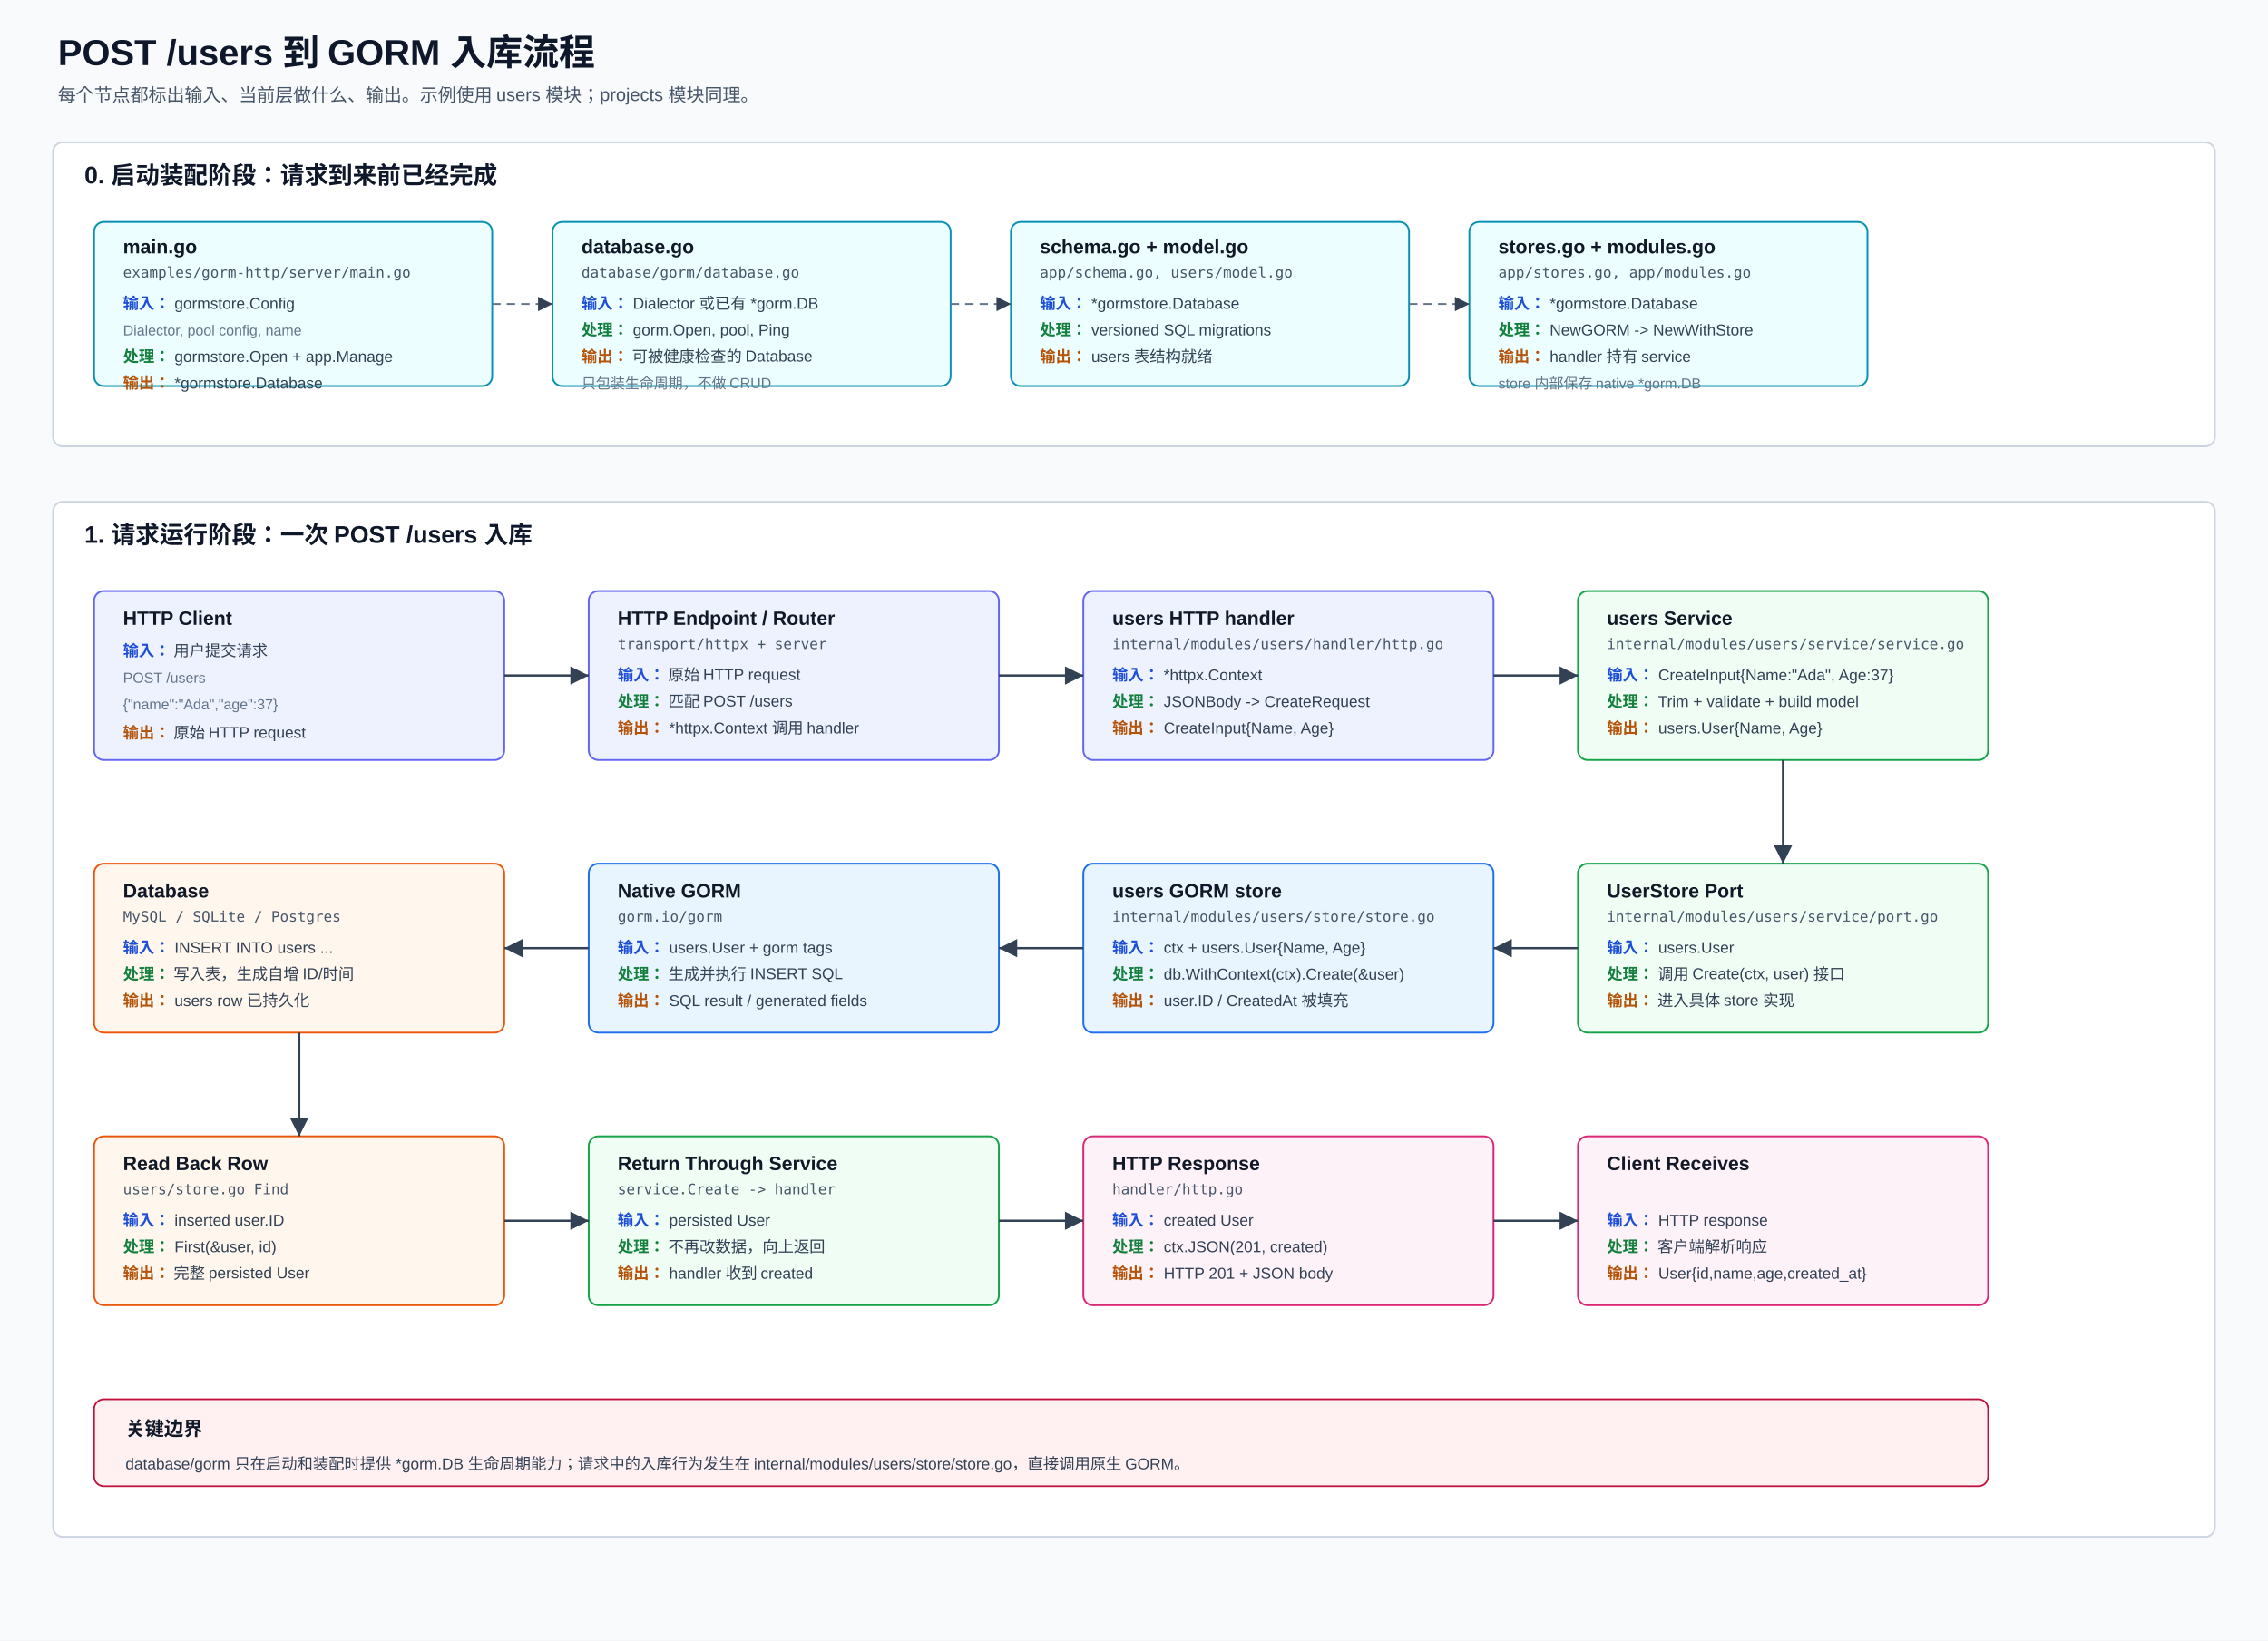
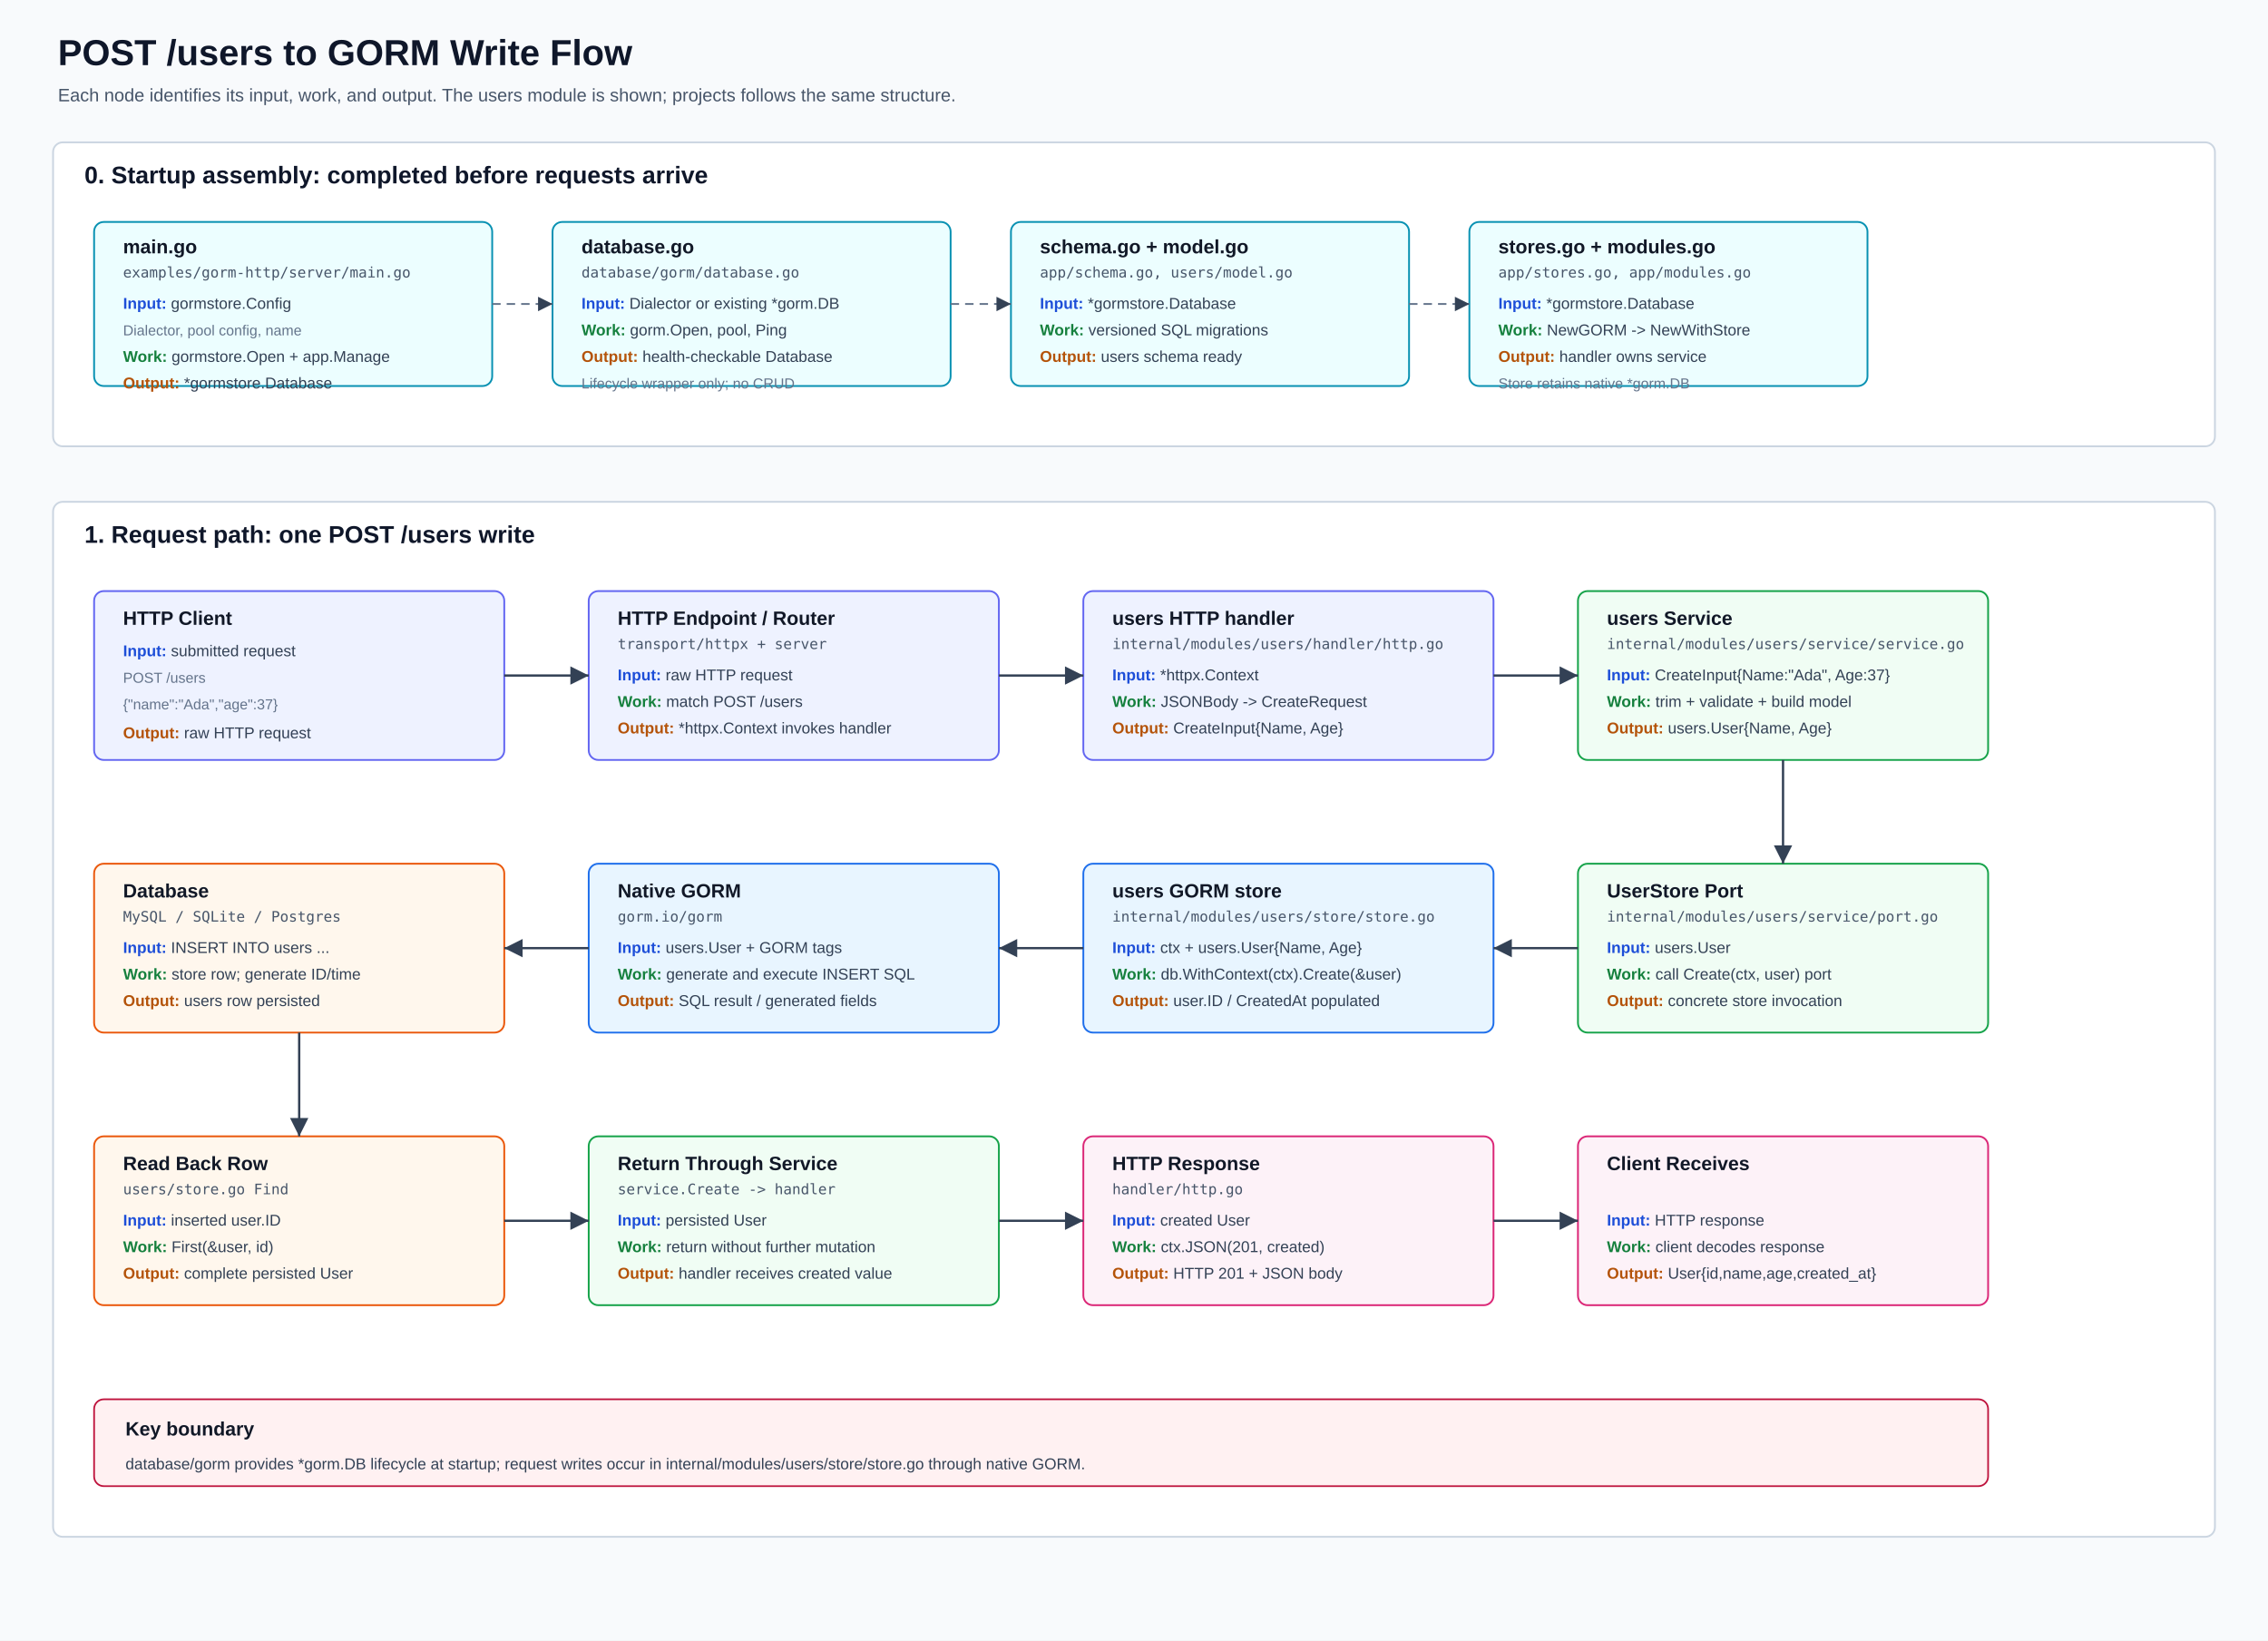
<svg xmlns="http://www.w3.org/2000/svg" width="1880" height="1360" viewBox="0 0 1880 1360" role="img" aria-labelledby="title desc">
  <defs>
    <marker id="arrow" markerWidth="12" markerHeight="12" refX="10" refY="6" orient="auto" markerUnits="strokeWidth">
      <path d="M2,2 L10,6 L2,10 Z" fill="#334155" />
    </marker>
    <style>
      .bg { fill: #f8fafc; }
      .title { font: 700 30px Arial, 'Microsoft YaHei', sans-serif; fill: #0f172a; }
      .subtitle { font: 400 15px Arial, 'Microsoft YaHei', sans-serif; fill: #475569; }
      .section { font: 700 20px Arial, 'Microsoft YaHei', sans-serif; fill: #0f172a; }
      .box { fill: #ffffff; stroke: #cbd5e1; stroke-width: 1.5; rx: 8; }
      .startup { fill: #ecfeff; stroke: #0891b2; }
      .http { fill: #eef2ff; stroke: #6366f1; }
      .module { fill: #f0fdf4; stroke: #16a34a; }
      .gorm { fill: #e8f5ff; stroke: #1f6feb; }
      .db { fill: #fff7ed; stroke: #ea580c; }
      .response { fill: #fdf2f8; stroke: #db2777; }
      .label { font: 700 16px Arial, 'Microsoft YaHei', sans-serif; fill: #111827; }
      .file { font: 400 12px Consolas, 'Microsoft YaHei', monospace; fill: #475569; }
      .small { font: 400 13px Arial, 'Microsoft YaHei', sans-serif; fill: #334155; }
      .tiny { font: 400 12px Arial, 'Microsoft YaHei', sans-serif; fill: #64748b; }
      .input { fill: #1d4ed8; font-weight: 700; }
      .work { fill: #15803d; font-weight: 700; }
      .output { fill: #b45309; font-weight: 700; }
      .line { stroke: #334155; stroke-width: 1.9; fill: none; marker-end: url(#arrow); }
      .dash { stroke: #64748b; stroke-width: 1.5; stroke-dasharray: 7 5; fill: none; marker-end: url(#arrow); }
      .note { fill: #fff1f2; stroke: #be123c; stroke-width: 1.4; rx: 8; }
    </style>
  </defs>
  <rect class="bg" width="1880" height="1360" />
-   <text x="48" y="54" class="title">POST /users 到 GORM 入库流程</text>
-   <text x="48" y="84" class="subtitle">每个节点都标出输入、当前层做什么、输出。示例使用 users 模块；projects 模块同理。</text>
+   <text x="48" y="54" class="title">POST /users to GORM Write Flow</text>
+   <text x="48" y="84" class="subtitle">Each node identifies its input, work, and output. The users module is shown; projects follows the same structure.</text>
  <rect x="44" y="118" width="1792" height="252" class="box" />
-   <text x="70" y="152" class="section">0. 启动装配阶段：请求到来前已经完成</text>
+   <text x="70" y="152" class="section">0. Startup assembly: completed before requests arrive</text>
  <rect x="78" y="184" width="330" height="136" class="box startup" />
  <text x="102" y="210" class="label">main.go</text>
  <text x="102" y="230" class="file">examples/gorm-http/server/main.go</text>
  <text x="102" y="256" class="small">
-     <tspan class="input">输入：</tspan> gormstore.Config</text>
+     <tspan class="input">Input:</tspan> gormstore.Config</text>
  <text x="102" y="278" class="tiny">Dialector, pool config, name</text>
  <text x="102" y="300" class="small">
-     <tspan class="work">处理：</tspan> gormstore.Open + app.Manage</text>
+     <tspan class="work">Work:</tspan> gormstore.Open + app.Manage</text>
  <text x="102" y="322" class="small">
-     <tspan class="output">输出：</tspan> *gormstore.Database</text>
+     <tspan class="output">Output:</tspan> *gormstore.Database</text>
  <rect x="458" y="184" width="330" height="136" class="box startup" />
  <text x="482" y="210" class="label">database.go</text>
  <text x="482" y="230" class="file">database/gorm/database.go</text>
  <text x="482" y="256" class="small">
-     <tspan class="input">输入：</tspan> Dialector 或已有 *gorm.DB</text>
+     <tspan class="input">Input:</tspan> Dialector or existing *gorm.DB</text>
  <text x="482" y="278" class="small">
-     <tspan class="work">处理：</tspan> gorm.Open, pool, Ping</text>
+     <tspan class="work">Work:</tspan> gorm.Open, pool, Ping</text>
  <text x="482" y="300" class="small">
-     <tspan class="output">输出：</tspan> 可被健康检查的 Database</text>
-   <text x="482" y="322" class="tiny">只包装生命周期，不做 CRUD</text>
+     <tspan class="output">Output:</tspan> health-checkable Database</text>
+   <text x="482" y="322" class="tiny">Lifecycle wrapper only; no CRUD</text>
  <rect x="838" y="184" width="330" height="136" class="box startup" />
  <text x="862" y="210" class="label">schema.go + model.go</text>
  <text x="862" y="230" class="file">app/schema.go, users/model.go</text>
  <text x="862" y="256" class="small">
-     <tspan class="input">输入：</tspan> *gormstore.Database</text>
+     <tspan class="input">Input:</tspan> *gormstore.Database</text>
  <text x="862" y="278" class="small">
-     <tspan class="work">处理：</tspan> versioned SQL migrations</text>
+     <tspan class="work">Work:</tspan> versioned SQL migrations</text>
  <text x="862" y="300" class="small">
-     <tspan class="output">输出：</tspan> users 表结构就绪</text>
+     <tspan class="output">Output:</tspan> users schema ready</text>
  <rect x="1218" y="184" width="330" height="136" class="box startup" />
  <text x="1242" y="210" class="label">stores.go + modules.go</text>
  <text x="1242" y="230" class="file">app/stores.go, app/modules.go</text>
  <text x="1242" y="256" class="small">
-     <tspan class="input">输入：</tspan> *gormstore.Database</text>
+     <tspan class="input">Input:</tspan> *gormstore.Database</text>
  <text x="1242" y="278" class="small">
-     <tspan class="work">处理：</tspan> NewGORM -&gt; NewWithStore</text>
+     <tspan class="work">Work:</tspan> NewGORM -&gt; NewWithStore</text>
  <text x="1242" y="300" class="small">
-     <tspan class="output">输出：</tspan> handler 持有 service</text>
-   <text x="1242" y="322" class="tiny">store 内部保存 native *gorm.DB</text>
+     <tspan class="output">Output:</tspan> handler owns service</text>
+   <text x="1242" y="322" class="tiny">Store retains native *gorm.DB</text>
  <path class="dash" d="M408 252 H458" />
  <path class="dash" d="M788 252 H838" />
  <path class="dash" d="M1168 252 H1218" />
  <rect x="44" y="416" width="1792" height="858" class="box" />
-   <text x="70" y="450" class="section">1. 请求运行阶段：一次 POST /users 入库</text>
+   <text x="70" y="450" class="section">1. Request path: one POST /users write</text>
  <rect x="78" y="490" width="340" height="140" class="box http" />
  <text x="102" y="518" class="label">HTTP Client</text>
  <text x="102" y="544" class="small">
-     <tspan class="input">输入：</tspan> 用户提交请求</text>
+     <tspan class="input">Input:</tspan> submitted request</text>
  <text x="102" y="566" class="tiny">POST /users</text>
  <text x="102" y="588" class="tiny">{"name":"Ada","age":37}</text>
  <text x="102" y="612" class="small">
-     <tspan class="output">输出：</tspan> 原始 HTTP request</text>
+     <tspan class="output">Output:</tspan> raw HTTP request</text>
  <rect x="488" y="490" width="340" height="140" class="box http" />
  <text x="512" y="518" class="label">HTTP Endpoint / Router</text>
  <text x="512" y="538" class="file">transport/httpx + server</text>
  <text x="512" y="564" class="small">
-     <tspan class="input">输入：</tspan> 原始 HTTP request</text>
+     <tspan class="input">Input:</tspan> raw HTTP request</text>
  <text x="512" y="586" class="small">
-     <tspan class="work">处理：</tspan> 匹配 POST /users</text>
+     <tspan class="work">Work:</tspan> match POST /users</text>
  <text x="512" y="608" class="small">
-     <tspan class="output">输出：</tspan> *httpx.Context 调用 handler</text>
+     <tspan class="output">Output:</tspan> *httpx.Context invokes handler</text>
  <rect x="898" y="490" width="340" height="140" class="box http" />
  <text x="922" y="518" class="label">users HTTP handler</text>
  <text x="922" y="538" class="file">internal/modules/users/handler/http.go</text>
  <text x="922" y="564" class="small">
-     <tspan class="input">输入：</tspan> *httpx.Context</text>
+     <tspan class="input">Input:</tspan> *httpx.Context</text>
  <text x="922" y="586" class="small">
-     <tspan class="work">处理：</tspan> JSONBody -&gt; CreateRequest</text>
+     <tspan class="work">Work:</tspan> JSONBody -&gt; CreateRequest</text>
  <text x="922" y="608" class="small">
-     <tspan class="output">输出：</tspan> CreateInput{Name, Age}</text>
+     <tspan class="output">Output:</tspan> CreateInput{Name, Age}</text>
  <rect x="1308" y="490" width="340" height="140" class="box module" />
  <text x="1332" y="518" class="label">users Service</text>
  <text x="1332" y="538" class="file">internal/modules/users/service/service.go</text>
  <text x="1332" y="564" class="small">
-     <tspan class="input">输入：</tspan> CreateInput{Name:"Ada", Age:37}</text>
+     <tspan class="input">Input:</tspan> CreateInput{Name:"Ada", Age:37}</text>
  <text x="1332" y="586" class="small">
-     <tspan class="work">处理：</tspan> Trim + validate + build model</text>
+     <tspan class="work">Work:</tspan> trim + validate + build model</text>
  <text x="1332" y="608" class="small">
-     <tspan class="output">输出：</tspan> users.User{Name, Age}</text>
+     <tspan class="output">Output:</tspan> users.User{Name, Age}</text>
  <path class="line" d="M418 560 H488" />
  <path class="line" d="M828 560 H898" />
  <path class="line" d="M1238 560 H1308" />
  <rect x="1308" y="716" width="340" height="140" class="box module" />
  <text x="1332" y="744" class="label">UserStore Port</text>
  <text x="1332" y="764" class="file">internal/modules/users/service/port.go</text>
  <text x="1332" y="790" class="small">
-     <tspan class="input">输入：</tspan> users.User</text>
+     <tspan class="input">Input:</tspan> users.User</text>
  <text x="1332" y="812" class="small">
-     <tspan class="work">处理：</tspan> 调用 Create(ctx, user) 接口</text>
+     <tspan class="work">Work:</tspan> call Create(ctx, user) port</text>
  <text x="1332" y="834" class="small">
-     <tspan class="output">输出：</tspan> 进入具体 store 实现</text>
+     <tspan class="output">Output:</tspan> concrete store invocation</text>
  <rect x="898" y="716" width="340" height="140" class="box gorm" />
  <text x="922" y="744" class="label">users GORM store</text>
  <text x="922" y="764" class="file">internal/modules/users/store/store.go</text>
  <text x="922" y="790" class="small">
-     <tspan class="input">输入：</tspan> ctx + users.User{Name, Age}</text>
+     <tspan class="input">Input:</tspan> ctx + users.User{Name, Age}</text>
  <text x="922" y="812" class="small">
-     <tspan class="work">处理：</tspan> db.WithContext(ctx).Create(&amp;user)</text>
+     <tspan class="work">Work:</tspan> db.WithContext(ctx).Create(&amp;user)</text>
  <text x="922" y="834" class="small">
-     <tspan class="output">输出：</tspan> user.ID / CreatedAt 被填充</text>
+     <tspan class="output">Output:</tspan> user.ID / CreatedAt populated</text>
  <rect x="488" y="716" width="340" height="140" class="box gorm" />
  <text x="512" y="744" class="label">Native GORM</text>
  <text x="512" y="764" class="file">gorm.io/gorm</text>
  <text x="512" y="790" class="small">
-     <tspan class="input">输入：</tspan> users.User + gorm tags</text>
+     <tspan class="input">Input:</tspan> users.User + GORM tags</text>
  <text x="512" y="812" class="small">
-     <tspan class="work">处理：</tspan> 生成并执行 INSERT SQL</text>
+     <tspan class="work">Work:</tspan> generate and execute INSERT SQL</text>
  <text x="512" y="834" class="small">
-     <tspan class="output">输出：</tspan> SQL result / generated fields</text>
+     <tspan class="output">Output:</tspan> SQL result / generated fields</text>
  <rect x="78" y="716" width="340" height="140" class="box db" />
  <text x="102" y="744" class="label">Database</text>
  <text x="102" y="764" class="file">MySQL / SQLite / Postgres</text>
  <text x="102" y="790" class="small">
-     <tspan class="input">输入：</tspan> INSERT INTO users ...</text>
+     <tspan class="input">Input:</tspan> INSERT INTO users ...</text>
  <text x="102" y="812" class="small">
-     <tspan class="work">处理：</tspan> 写入表，生成自增 ID/时间</text>
+     <tspan class="work">Work:</tspan> store row; generate ID/time</text>
  <text x="102" y="834" class="small">
-     <tspan class="output">输出：</tspan> users row 已持久化</text>
+     <tspan class="output">Output:</tspan> users row persisted</text>
  <path class="line" d="M1478 630 V716" />
  <path class="line" d="M1308 786 H1238" />
  <path class="line" d="M898 786 H828" />
  <path class="line" d="M488 786 H418" />
  <rect x="78" y="942" width="340" height="140" class="box db" />
  <text x="102" y="970" class="label">Read Back Row</text>
  <text x="102" y="990" class="file">users/store.go Find</text>
  <text x="102" y="1016" class="small">
-     <tspan class="input">输入：</tspan> inserted user.ID</text>
+     <tspan class="input">Input:</tspan> inserted user.ID</text>
  <text x="102" y="1038" class="small">
-     <tspan class="work">处理：</tspan> First(&amp;user, id)</text>
+     <tspan class="work">Work:</tspan> First(&amp;user, id)</text>
  <text x="102" y="1060" class="small">
-     <tspan class="output">输出：</tspan> 完整 persisted User</text>
+     <tspan class="output">Output:</tspan> complete persisted User</text>
  <rect x="488" y="942" width="340" height="140" class="box module" />
  <text x="512" y="970" class="label">Return Through Service</text>
  <text x="512" y="990" class="file">service.Create -&gt; handler</text>
  <text x="512" y="1016" class="small">
-     <tspan class="input">输入：</tspan> persisted User</text>
+     <tspan class="input">Input:</tspan> persisted User</text>
  <text x="512" y="1038" class="small">
-     <tspan class="work">处理：</tspan> 不再改数据，向上返回</text>
+     <tspan class="work">Work:</tspan> return without further mutation</text>
  <text x="512" y="1060" class="small">
-     <tspan class="output">输出：</tspan> handler 收到 created</text>
+     <tspan class="output">Output:</tspan> handler receives created value</text>
  <rect x="898" y="942" width="340" height="140" class="box response" />
  <text x="922" y="970" class="label">HTTP Response</text>
  <text x="922" y="990" class="file">handler/http.go</text>
  <text x="922" y="1016" class="small">
-     <tspan class="input">输入：</tspan> created User</text>
+     <tspan class="input">Input:</tspan> created User</text>
  <text x="922" y="1038" class="small">
-     <tspan class="work">处理：</tspan> ctx.JSON(201, created)</text>
+     <tspan class="work">Work:</tspan> ctx.JSON(201, created)</text>
  <text x="922" y="1060" class="small">
-     <tspan class="output">输出：</tspan> HTTP 201 + JSON body</text>
+     <tspan class="output">Output:</tspan> HTTP 201 + JSON body</text>
  <rect x="1308" y="942" width="340" height="140" class="box response" />
  <text x="1332" y="970" class="label">Client Receives</text>
  <text x="1332" y="1016" class="small">
-     <tspan class="input">输入：</tspan> HTTP response</text>
+     <tspan class="input">Input:</tspan> HTTP response</text>
  <text x="1332" y="1038" class="small">
-     <tspan class="work">处理：</tspan> 客户端解析响应</text>
+     <tspan class="work">Work:</tspan> client decodes response</text>
  <text x="1332" y="1060" class="small">
-     <tspan class="output">输出：</tspan> User{id,name,age,created_at}</text>
+     <tspan class="output">Output:</tspan> User{id,name,age,created_at}</text>
  <path class="line" d="M248 856 V942" />
  <path class="line" d="M418 1012 H488" />
  <path class="line" d="M828 1012 H898" />
  <path class="line" d="M1238 1012 H1308" />
  <rect x="78" y="1160" width="1570" height="72" class="note" />
-   <text x="104" y="1190" class="label">关键边界</text>
-   <text x="104" y="1218" class="small">database/gorm 只在启动和装配时提供 *gorm.DB 生命周期能力；请求中的入库行为发生在 internal/modules/users/store/store.go，直接调用原生 GORM。</text>
+   <text x="104" y="1190" class="label">Key boundary</text>
+   <text x="104" y="1218" class="small">database/gorm provides *gorm.DB lifecycle at startup; request writes occur in internal/modules/users/store/store.go through native GORM.</text>
</svg>
